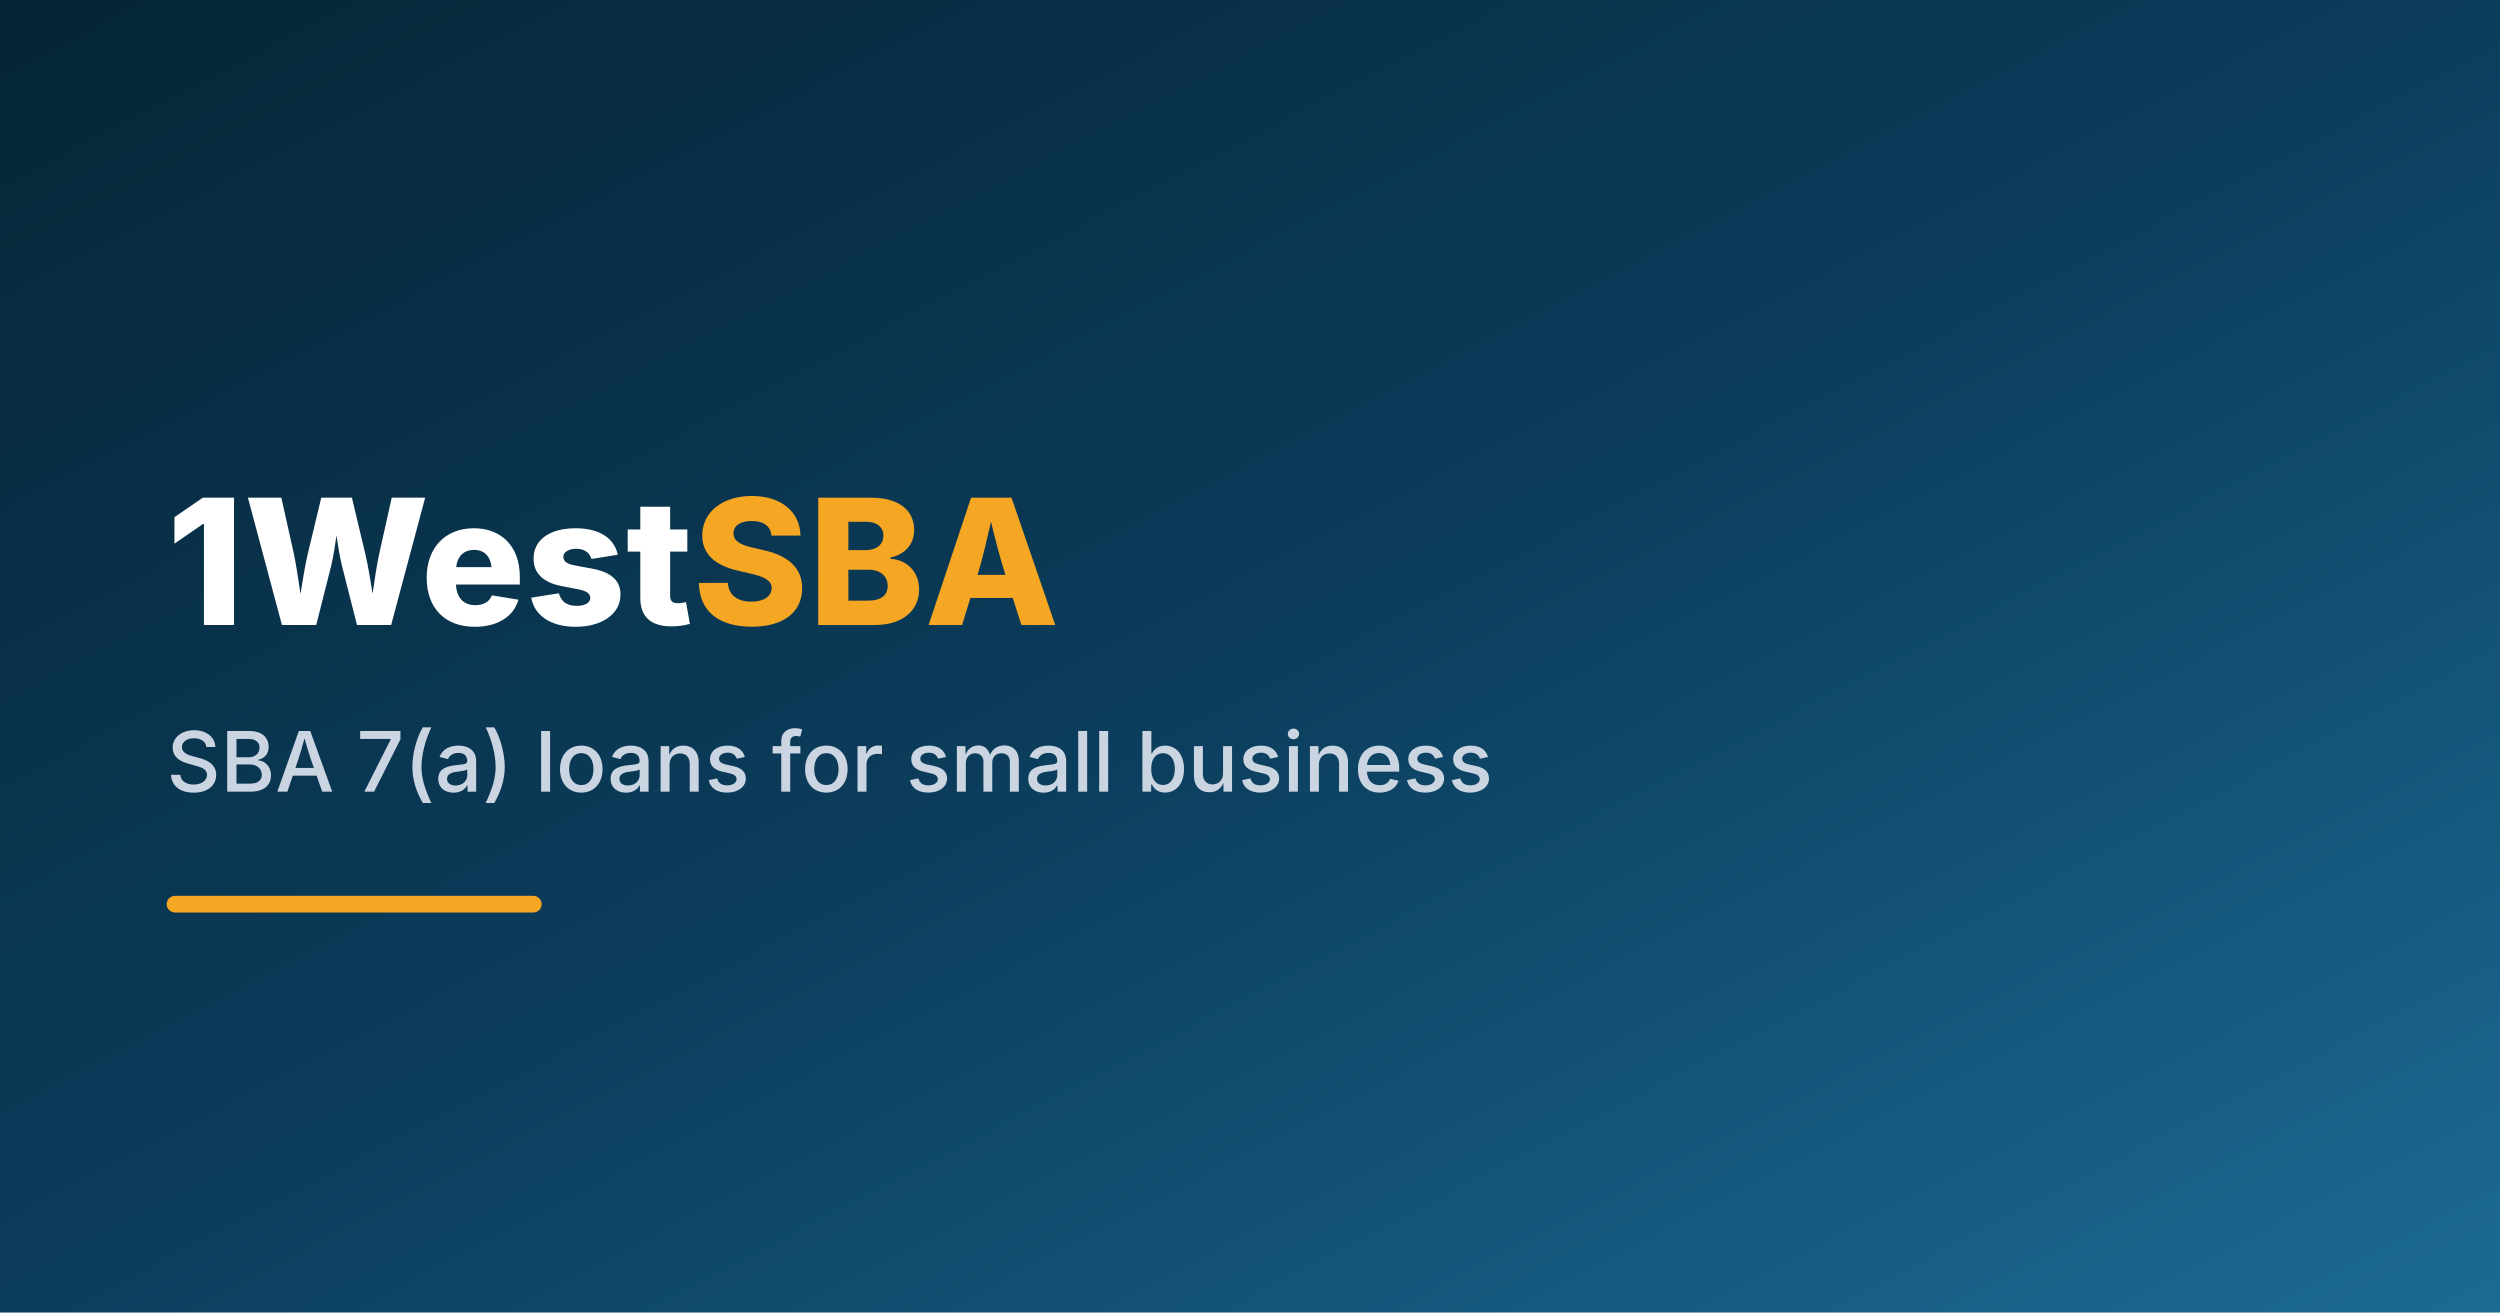
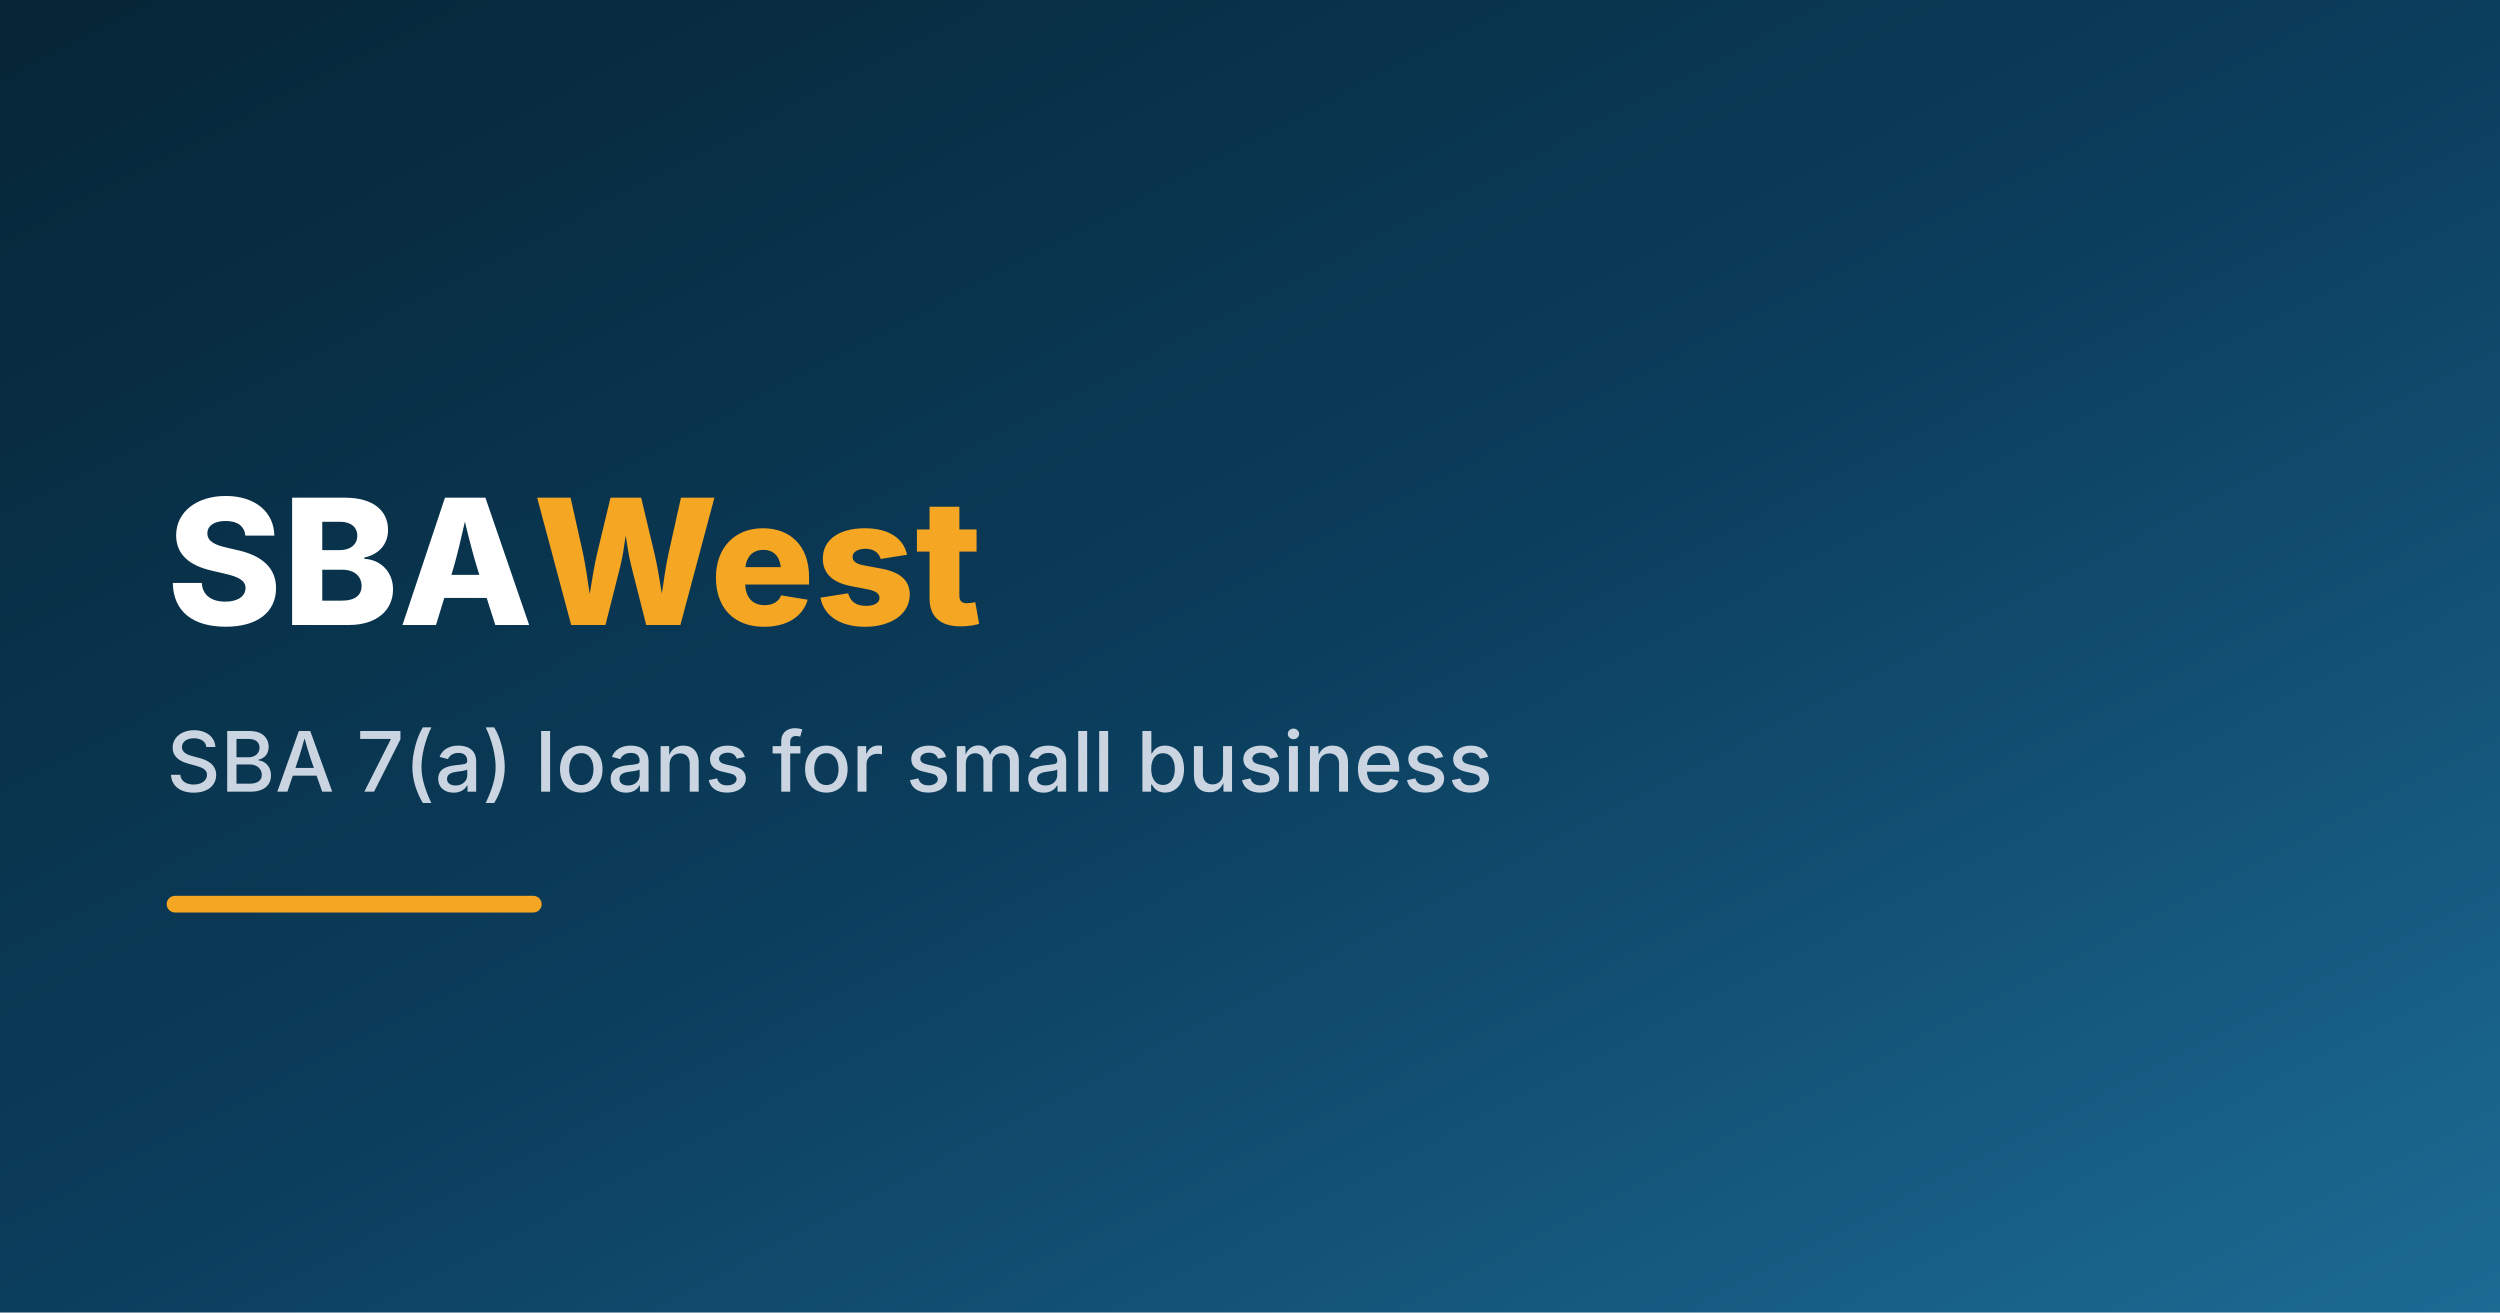
<svg xmlns="http://www.w3.org/2000/svg" viewBox="0 0 1200 630" width="1200" height="630">
  <defs>
    <linearGradient id="bg" x1="0" y1="0" x2="1" y2="1">
      <stop offset="0" stop-color="#062536" />
      <stop offset="0.5" stop-color="#0b3d5c" />
      <stop offset="1" stop-color="#1c6b94" />
    </linearGradient>
  </defs>
  <rect width="1200" height="630" fill="url(#bg)" />
-   <text x="80" y="300" font-family="Inter, system-ui, sans-serif" font-size="84" font-weight="800" fill="#ffffff">1West<tspan fill="#f5a623">SBA</tspan>
+   <text x="80" y="300" font-family="Inter, system-ui, sans-serif" font-size="84" font-weight="800" fill="#ffffff">SBA<tspan fill="#f5a623">West</tspan>
  </text>
  <text x="80" y="380" font-family="Inter, system-ui, sans-serif" font-size="40" font-weight="500" fill="#cbd5e1">SBA 7(a) loans for small business</text>
  <rect x="80" y="430" width="180" height="8" rx="4" fill="#f5a623" />
</svg>
